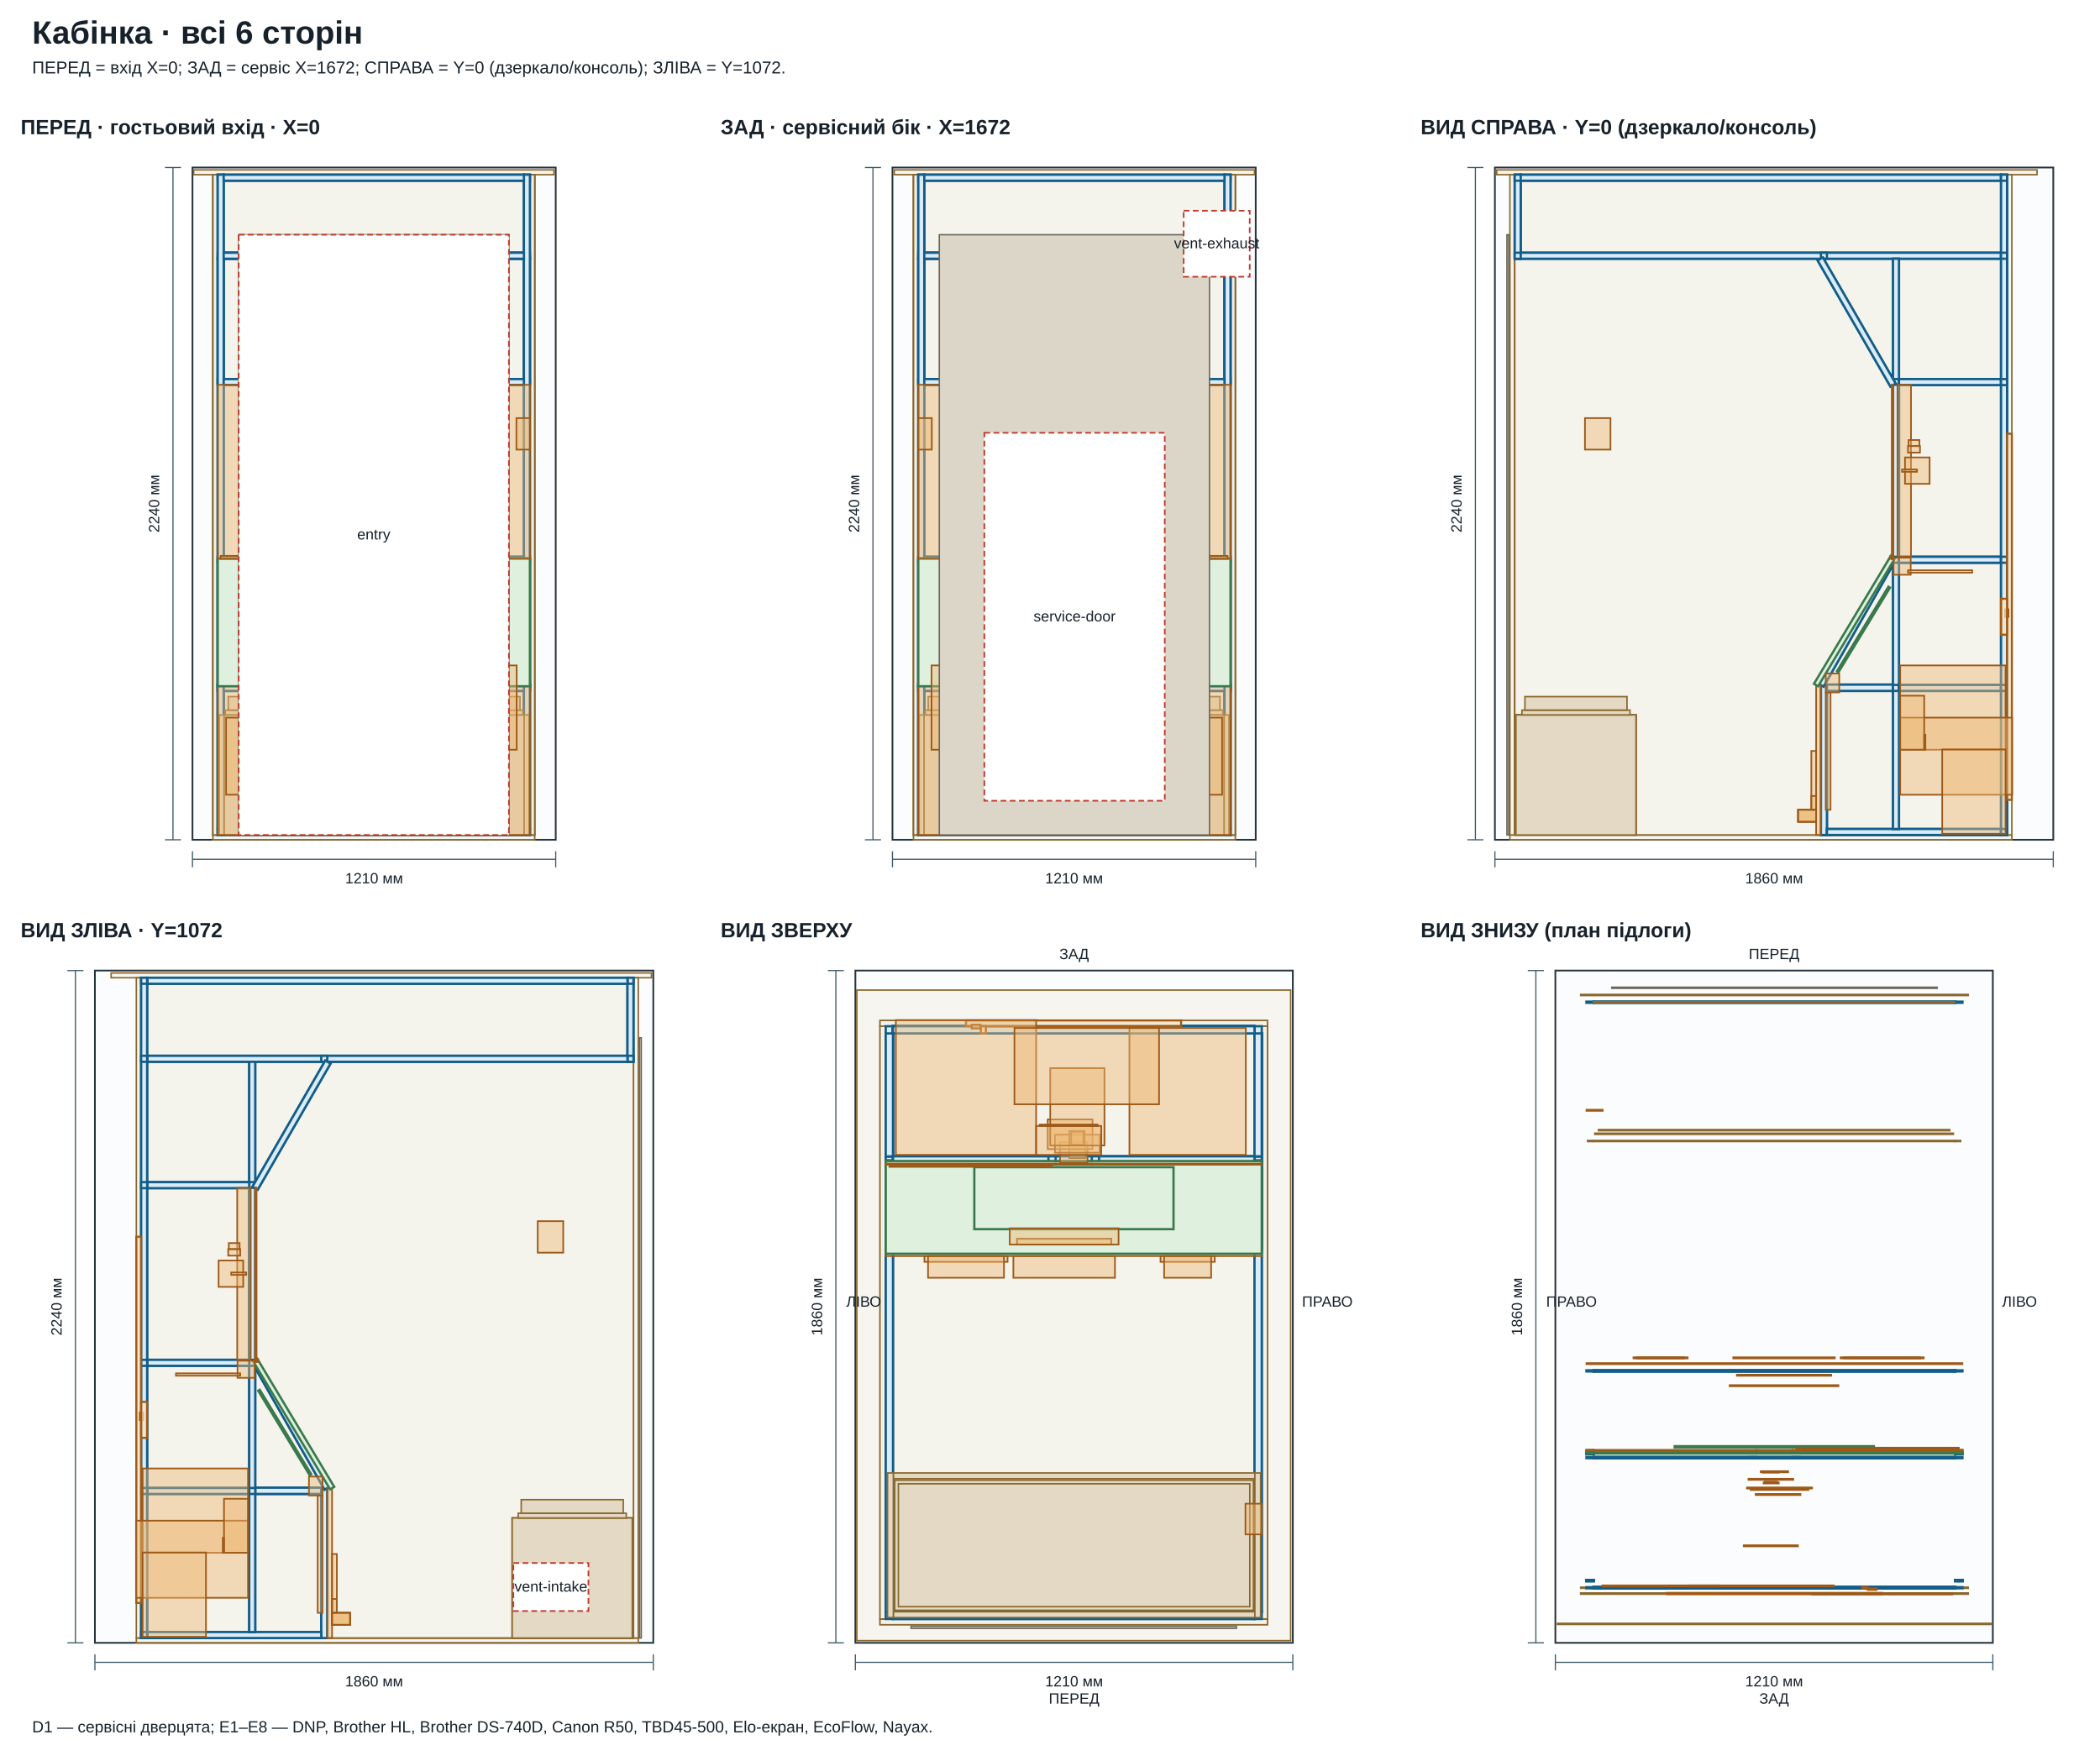
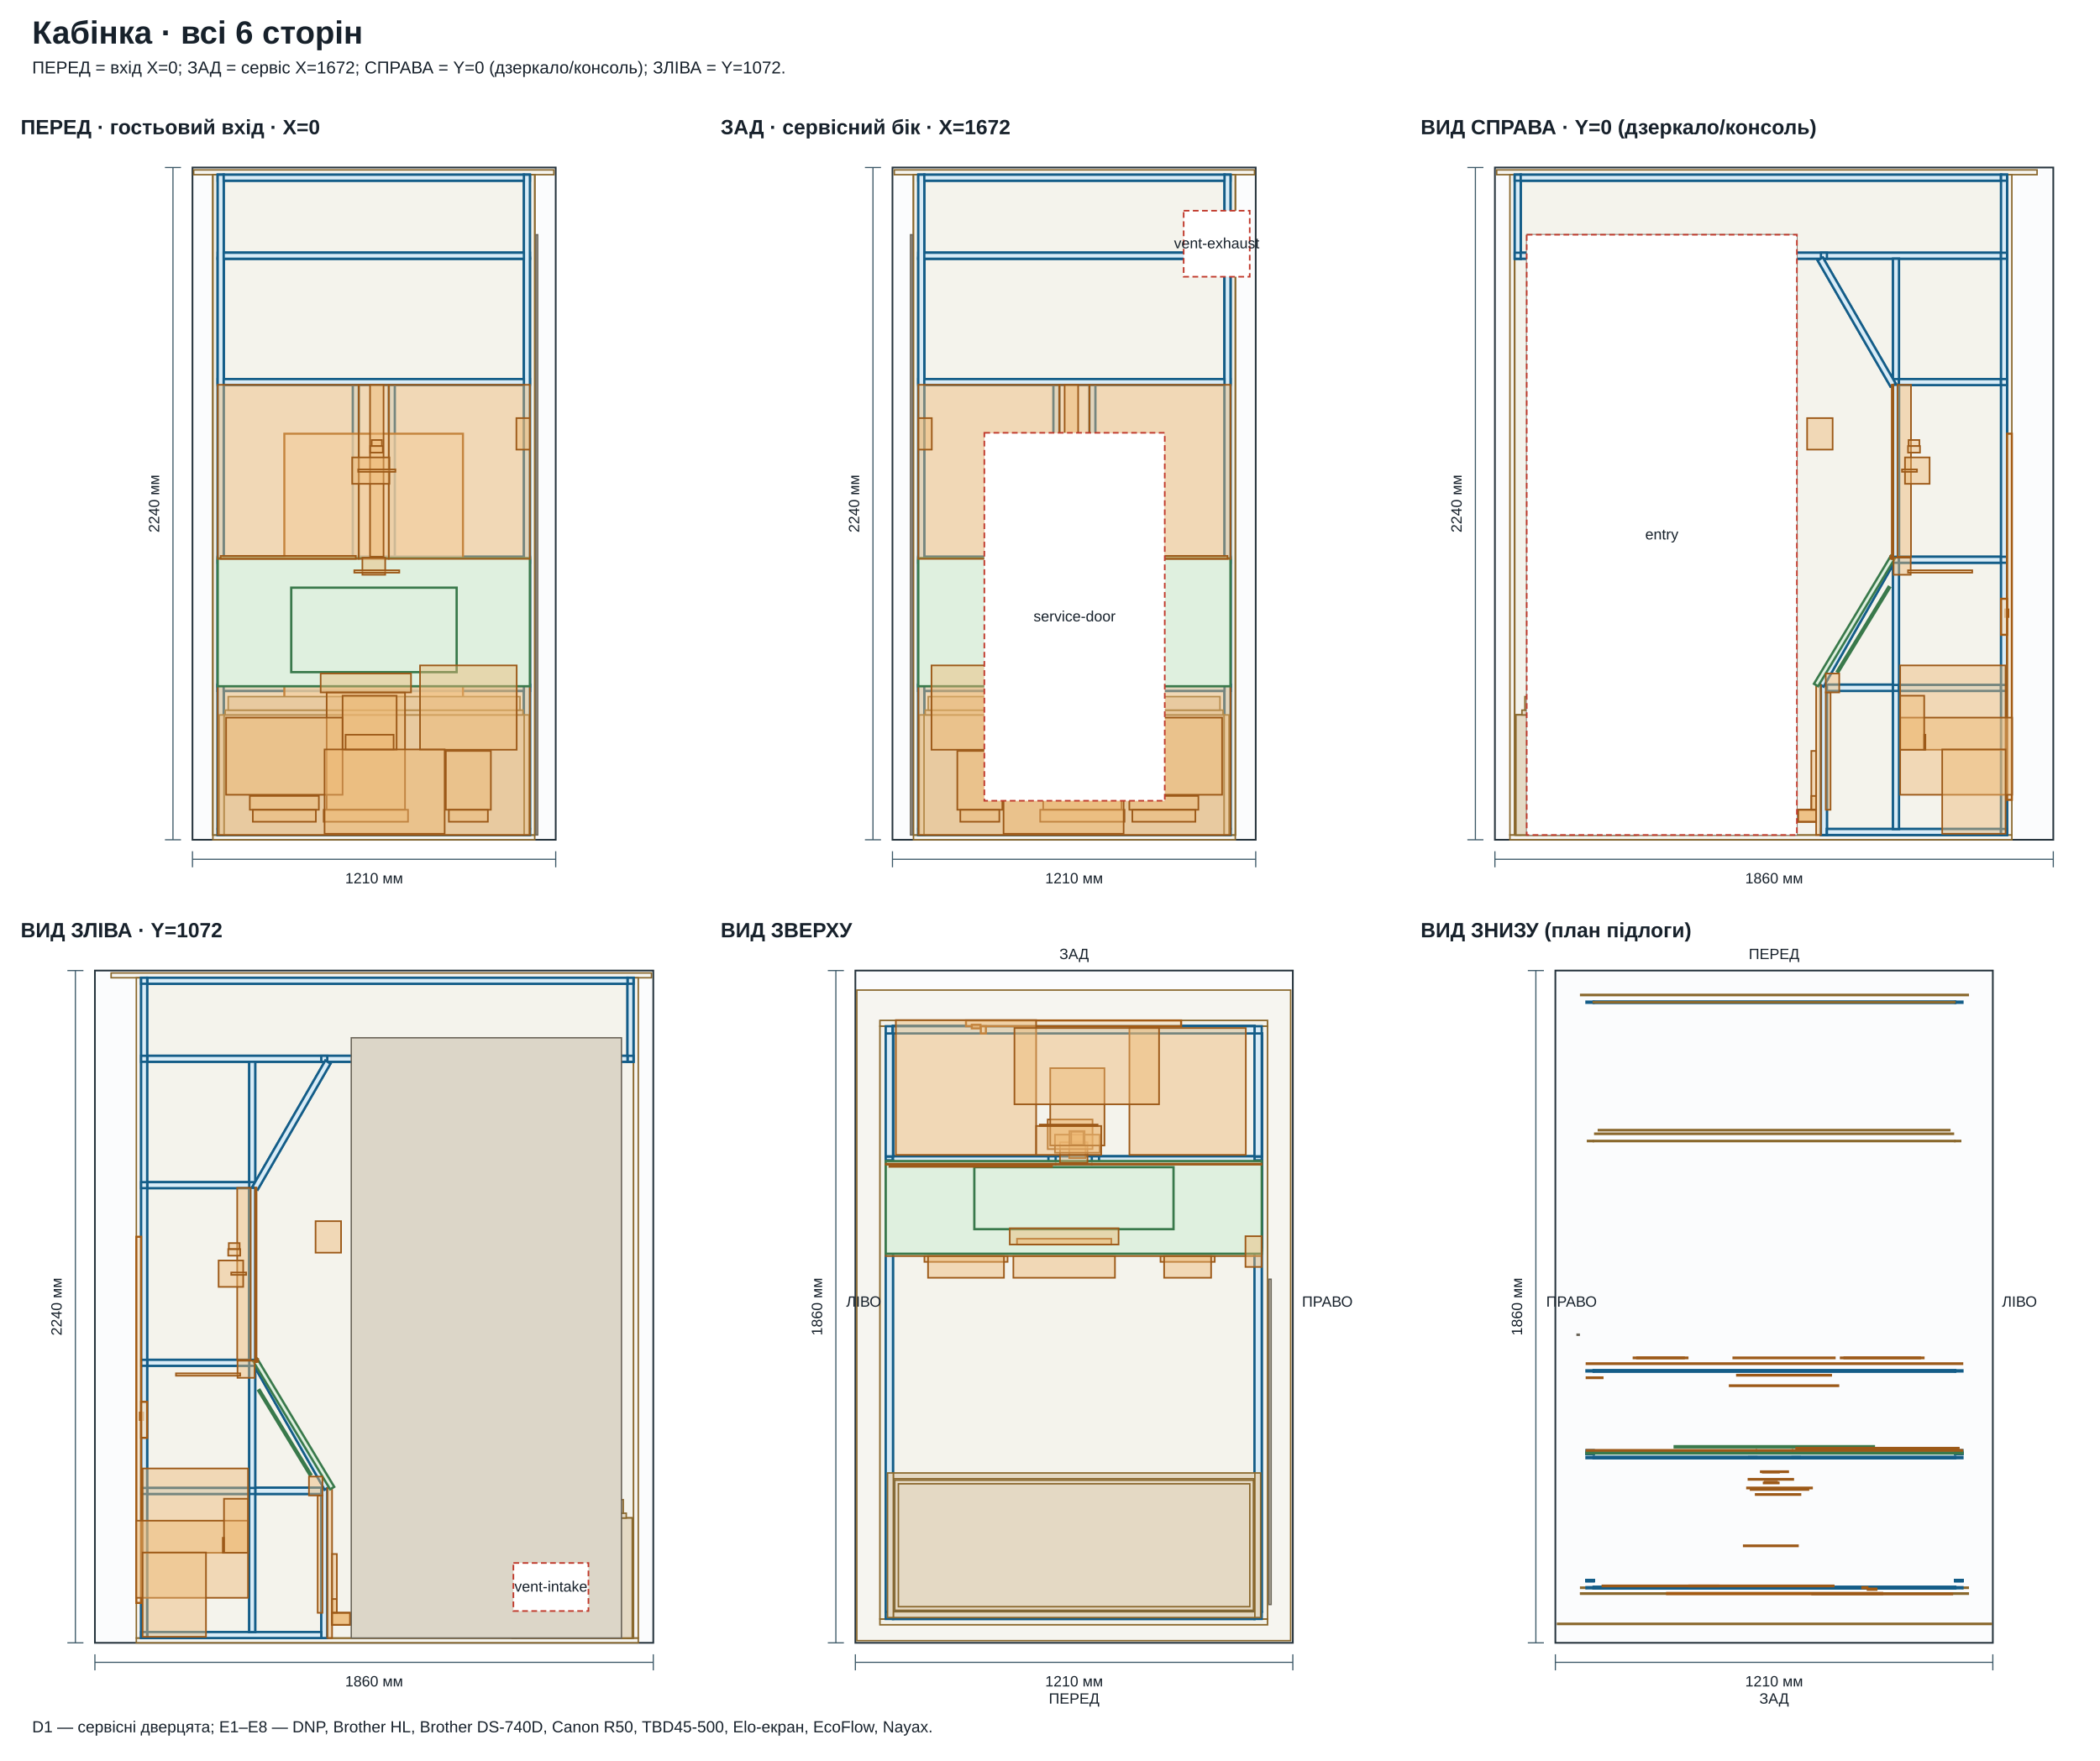
<svg xmlns="http://www.w3.org/2000/svg" width="1830" height="1535" viewBox="0 0 1830 1535">
  <style>
text{font-family:Arial,sans-serif;fill:#17212b}.title{font-size:28px;font-weight:700}.sub{font-size:15px}.viewTitle{font-size:18px;font-weight:700}.envelope{fill:#fbfcfd;stroke:#26343d;stroke-width:1.5}.rail{fill:#d9ecf7;stroke:#145d88;stroke-width:2}.wall{fill:#f3f1ea;fill-opacity:.65;stroke:#8a682d;stroke-width:1.3}.door{fill:#f6e2c4;fill-opacity:.7;stroke:#a35a12;stroke-width:1.8}.bench{fill:#e4d9c4;stroke:#8a682d;stroke-width:1.3}.curtain{fill:#dcd6c8;stroke:#6b6559;stroke-width:1.2}.slope{fill:#dff0df;stroke:#39794b;stroke-width:2}.equipment{fill:#efb875;fill-opacity:.45;stroke:#9c5918;stroke-width:1.4}.mark{font-size:10px;font-weight:700}.dim{stroke:#3d5968;stroke-width:1;fill:none}.guide{stroke:#83949d;stroke-width:1;stroke-dasharray:4 4}.dimText{font-size:13px}.note{font-size:14px}.callout{fill:white;stroke:#657984}.joint{fill:#d9ecf7;stroke:#145d88;stroke-width:3}.bracket{fill:#d1a52c;stroke:#71570c;stroke-width:2}
</style>
  <rect width="1830" height="1535" fill="white" />
  <text class="title" x="28" y="38">Кабінка · всі 6 сторін</text>
  <text class="sub" x="28" y="64">ПЕРЕД = вхід X=0; ЗАД = сервіс X=1672; СПРАВА = Y=0 (дзеркало/консоль); ЗЛІВА = Y=1072.</text>
  <g transform="translate(0,90)">
    <g>
      <text class="viewTitle" x="18" y="27">ПЕРЕД · гостьовий вхід · X=0</text>
      <rect class="envelope" x="167.728" y="56" width="316.545" height="586" />
      <rect class="wall" x="185.517" y="637.814" width="280.443" height="4.186" />
      <rect class="wall" x="168.774" y="58.093" width="313.929" height="4.186" />
      <rect class="wall" x="185.517" y="62.279" width="280.443" height="575.536" />
      <rect class="wall" x="185.517" y="62.279" width="280.443" height="575.536" />
      <rect class="wall" x="461.774" y="62.279" width="4.186" height="575.536" />
      <rect class="wall" x="185.517" y="62.279" width="4.186" height="575.536" />
      <rect class="rail" x="456.542" y="62.279" width="5.232" height="73.25" />
      <rect class="rail" x="189.703" y="62.279" width="5.232" height="73.25" />
      <rect class="rail" x="194.935" y="62.279" width="261.607" height="5.232" />
      <rect class="rail" x="194.935" y="130.296" width="261.607" height="5.232" />
      <rect class="rail" x="189.703" y="62.279" width="5.232" height="5.232" />
      <rect class="rail" x="456.542" y="62.279" width="5.232" height="5.232" />
      <rect class="rail" x="456.542" y="130.296" width="5.232" height="5.232" />
      <rect class="rail" x="189.703" y="130.296" width="5.232" height="5.232" />
      <rect class="rail" x="194.935" y="632.582" width="261.607" height="5.232" />
      <rect class="rail" x="194.935" y="507.011" width="261.607" height="5.232" />
      <rect class="rail" x="194.935" y="130.296" width="261.607" height="5.232" />
      <rect class="rail" x="456.542" y="507.011" width="5.232" height="130.804" />
      <rect class="rail" x="189.703" y="507.011" width="5.232" height="130.804" />
      <rect class="rail" x="189.703" y="398.182" width="5.232" height="110.267" />
      <rect class="rail" x="456.542" y="398.182" width="5.232" height="110.267" />
      <rect class="rail" x="456.542" y="632.582" width="5.232" height="5.232" />
      <rect class="rail" x="189.703" y="632.582" width="5.232" height="5.232" />
      <rect class="rail" x="456.542" y="506.749" width="5.232" height="5.494" />
      <rect class="rail" x="189.703" y="506.749" width="5.232" height="5.494" />
      <rect class="rail" x="456.542" y="135.529" width="5.232" height="497.054" />
      <rect class="rail" x="189.703" y="135.529" width="5.232" height="497.054" />
      <rect class="rail" x="194.935" y="507.011" width="261.607" height="5.232" />
      <rect class="rail" x="194.935" y="395.304" width="261.607" height="5.232" />
      <rect class="rail" x="194.935" y="240.433" width="261.607" height="5.232" />
      <rect class="rail" x="338.819" y="245.404" width="5.232" height="149.901" />
      <rect class="rail" x="307.426" y="245.404" width="5.232" height="149.901" />
      <rect class="rail" x="189.703" y="134.482" width="5.232" height="109.875" />
      <rect class="rail" x="456.542" y="134.482" width="5.232" height="109.875" />
      <rect class="rail" x="456.542" y="507.011" width="5.232" height="5.232" />
      <rect class="rail" x="189.703" y="507.011" width="5.232" height="5.232" />
      <rect class="rail" x="456.542" y="395.304" width="5.232" height="5.232" />
      <rect class="rail" x="189.703" y="395.304" width="5.232" height="5.232" />
      <rect class="rail" x="456.542" y="240.433" width="5.232" height="5.232" />
      <rect class="rail" x="189.703" y="240.433" width="5.232" height="5.232" />
      <rect class="rail" x="456.542" y="62.279" width="5.232" height="575.536" />
      <rect class="rail" x="189.703" y="62.279" width="5.232" height="575.536" />
      <rect class="rail" x="194.935" y="62.279" width="261.607" height="5.232" />
      <rect class="rail" x="194.935" y="632.582" width="261.607" height="5.232" />
      <rect class="rail" x="194.935" y="507.011" width="261.607" height="5.232" />
      <rect class="rail" x="194.935" y="395.304" width="261.607" height="5.232" />
      <rect class="rail" x="194.935" y="240.433" width="261.607" height="5.232" />
      <rect class="rail" x="194.935" y="130.296" width="261.607" height="5.232" />
      <rect class="door" x="247.779" y="288.046" width="155.656" height="319.161" />
      <rect class="door" x="251.965" y="441.347" width="6.279" height="6.279" />
      <rect class="door" x="258.505" y="431.929" width="3.663" height="31.393" />
      <rect class="bench" x="195.196" y="533.171" width="261.607" height="104.643" />
      <rect class="bench" x="195.196" y="533.171" width="261.607" height="104.643" />
      <rect class="bench" x="456.804" y="533.171" width="4.186" height="104.643" />
      <rect class="bench" x="191.011" y="533.171" width="4.186" height="104.643" />
      <rect class="bench" x="196.243" y="528.986" width="259.514" height="4.186" />
      <rect class="bench" x="198.859" y="517.213" width="254.282" height="11.772" />
      <rect class="equipment" x="189.703" y="507.011" width="272.071" height="130.804" />
      <rect class="slope" x="189.703" y="396.482" width="272.071" height="111.706" />
      <rect class="slope" x="253.796" y="422.25" width="144.146" height="73.642" />
      <rect class="equipment" x="284.666" y="513.551" width="68.279" height="102.288" />
      <rect class="equipment" x="282.05" y="615.839" width="73.512" height="10.464" />
      <rect class="equipment" x="388.524" y="564.564" width="39.241" height="51.275" />
      <rect class="equipment" x="391.14" y="615.839" width="34.009" height="10.464" />
      <rect class="equipment" x="217.695" y="603.805" width="60.17" height="12.034" />
      <rect class="equipment" x="220.311" y="615.839" width="54.938" height="10.464" />
      <rect class="equipment" x="189.703" y="245.404" width="122.955" height="151.732" />
      <rect class="equipment" x="312.658" y="245.404" width="26.161" height="151.732" />
      <rect class="equipment" x="338.819" y="245.404" width="122.955" height="151.732" />
      <rect class="equipment" x="192.319" y="394.52" width="117.723" height="2.616" />
      <rect class="equipment" x="322.468" y="245.404" width="11.772" height="149.901" />
      <rect class="equipment" x="315.797" y="396.089" width="19.882" height="14.912" />
      <rect class="equipment" x="306.903" y="308.712" width="32.439" height="23.021" />
      <rect class="equipment" x="312.135" y="319.177" width="32.439" height="2.093" />
      <rect class="equipment" x="322.599" y="298.771" width="10.988" height="5.755" />
      <rect class="equipment" x="323.907" y="293.539" width="8.895" height="5.232" />
      <rect class="equipment" x="308.734" y="407.077" width="39.241" height="2.093" />
      <rect class="equipment" x="279.434" y="497.07" width="78.744" height="16.481" />
      <rect class="equipment" x="366.026" y="490.006" width="84.238" height="73.512" />
      <rect class="equipment" x="197.028" y="535.526" width="101.504" height="67.233" />
      <rect class="equipment" x="298.531" y="516.429" width="47.089" height="47.089" />
      <rect class="equipment" x="301.147" y="550.438" width="41.857" height="13.08" />
      <rect class="equipment" x="282.835" y="563.256" width="104.643" height="73.512" />
      <rect class="equipment" x="450.002" y="274.442" width="11.772" height="27.469" />
-       <rect class="curtain" x="208.015" y="114.6" width="235.446" height="523.214" />
-       <rect x="208.015" y="114.6" width="235.446" height="523.214" fill="white" stroke="#c0392b" stroke-width="1.4" stroke-dasharray="5 3" />
-       <text class="dimText" x="325.738" y="380.207" text-anchor="middle" fill="#c0392b" font-size="11">entry</text>
+       <rect class="curtain" x="467.006" y="114.6" width="1.57" height="523.214" />
      <path class="dim" d="M167.728 659H484.272M167.728 652V666M484.272 652V666" />
      <text class="dimText" x="326" y="680" text-anchor="middle">1210 мм</text>
      <path class="dim" d="M150.728 56V642M143.728 56H157.728M143.728 642H157.728" />
      <text class="dimText" x="138.728" y="349" text-anchor="middle" transform="rotate(-90 138.7277 349)">2240 мм</text>
    </g>
    <g>
      <text class="viewTitle" x="628" y="27">ЗАД · сервісний бік · X=1672</text>
      <rect class="envelope" x="777.728" y="56" width="316.545" height="586" />
      <rect class="wall" x="796.04" y="637.814" width="280.443" height="4.186" />
      <rect class="wall" x="779.297" y="58.093" width="313.929" height="4.186" />
      <rect class="wall" x="796.04" y="62.279" width="280.443" height="575.536" />
      <rect class="wall" x="796.04" y="62.279" width="280.443" height="575.536" />
      <rect class="wall" x="796.04" y="62.279" width="4.186" height="575.536" />
      <rect class="wall" x="1072.297" y="62.279" width="4.186" height="575.536" />
      <rect class="rail" x="800.226" y="62.279" width="5.232" height="73.25" />
      <rect class="rail" x="1067.065" y="62.279" width="5.232" height="73.25" />
      <rect class="rail" x="805.458" y="62.279" width="261.607" height="5.232" />
      <rect class="rail" x="805.458" y="130.296" width="261.607" height="5.232" />
      <rect class="rail" x="1067.065" y="62.279" width="5.232" height="5.232" />
      <rect class="rail" x="800.226" y="62.279" width="5.232" height="5.232" />
      <rect class="rail" x="800.226" y="130.296" width="5.232" height="5.232" />
      <rect class="rail" x="1067.065" y="130.296" width="5.232" height="5.232" />
      <rect class="rail" x="805.458" y="632.582" width="261.607" height="5.232" />
      <rect class="rail" x="805.458" y="507.011" width="261.607" height="5.232" />
      <rect class="rail" x="805.458" y="130.296" width="261.607" height="5.232" />
      <rect class="rail" x="800.226" y="507.011" width="5.232" height="130.804" />
      <rect class="rail" x="1067.065" y="507.011" width="5.232" height="130.804" />
      <rect class="rail" x="1067.065" y="398.182" width="5.232" height="110.267" />
      <rect class="rail" x="800.226" y="398.182" width="5.232" height="110.267" />
      <rect class="rail" x="800.226" y="632.582" width="5.232" height="5.232" />
      <rect class="rail" x="1067.065" y="632.582" width="5.232" height="5.232" />
      <rect class="rail" x="800.226" y="506.749" width="5.232" height="5.494" />
      <rect class="rail" x="1067.065" y="506.749" width="5.232" height="5.494" />
      <rect class="rail" x="800.226" y="135.529" width="5.232" height="497.054" />
      <rect class="rail" x="1067.065" y="135.529" width="5.232" height="497.054" />
      <rect class="rail" x="805.458" y="507.011" width="261.607" height="5.232" />
      <rect class="rail" x="805.458" y="395.304" width="261.607" height="5.232" />
      <rect class="rail" x="805.458" y="240.433" width="261.607" height="5.232" />
      <rect class="rail" x="917.949" y="245.404" width="5.232" height="149.901" />
      <rect class="rail" x="949.342" y="245.404" width="5.232" height="149.901" />
      <rect class="rail" x="1067.065" y="134.482" width="5.232" height="109.875" />
      <rect class="rail" x="800.226" y="134.482" width="5.232" height="109.875" />
      <rect class="rail" x="800.226" y="507.011" width="5.232" height="5.232" />
      <rect class="rail" x="1067.065" y="507.011" width="5.232" height="5.232" />
      <rect class="rail" x="800.226" y="395.304" width="5.232" height="5.232" />
      <rect class="rail" x="1067.065" y="395.304" width="5.232" height="5.232" />
      <rect class="rail" x="800.226" y="240.433" width="5.232" height="5.232" />
      <rect class="rail" x="1067.065" y="240.433" width="5.232" height="5.232" />
      <rect class="rail" x="800.226" y="62.279" width="5.232" height="575.536" />
      <rect class="rail" x="1067.065" y="62.279" width="5.232" height="575.536" />
      <rect class="rail" x="805.458" y="62.279" width="261.607" height="5.232" />
      <rect class="rail" x="805.458" y="632.582" width="261.607" height="5.232" />
      <rect class="rail" x="805.458" y="507.011" width="261.607" height="5.232" />
      <rect class="rail" x="805.458" y="395.304" width="261.607" height="5.232" />
      <rect class="rail" x="805.458" y="240.433" width="261.607" height="5.232" />
      <rect class="rail" x="805.458" y="130.296" width="261.607" height="5.232" />
      <rect class="door" x="858.564" y="288.046" width="155.656" height="319.161" />
      <rect class="door" x="1003.756" y="441.347" width="6.279" height="6.279" />
      <rect class="door" x="999.832" y="431.929" width="3.663" height="31.393" />
      <rect class="bench" x="805.196" y="533.171" width="261.607" height="104.643" />
      <rect class="bench" x="805.196" y="533.171" width="261.607" height="104.643" />
      <rect class="bench" x="801.011" y="533.171" width="4.186" height="104.643" />
      <rect class="bench" x="1066.804" y="533.171" width="4.186" height="104.643" />
      <rect class="bench" x="806.243" y="528.986" width="259.514" height="4.186" />
      <rect class="bench" x="808.859" y="517.213" width="254.282" height="11.772" />
      <rect class="equipment" x="800.226" y="507.011" width="272.071" height="130.804" />
      <rect class="slope" x="800.226" y="396.482" width="272.071" height="111.706" />
      <rect class="slope" x="864.058" y="422.25" width="144.146" height="73.642" />
      <rect class="equipment" x="909.054" y="513.551" width="68.279" height="102.288" />
      <rect class="equipment" x="906.438" y="615.839" width="73.512" height="10.464" />
      <rect class="equipment" x="834.235" y="564.564" width="39.241" height="51.275" />
      <rect class="equipment" x="836.851" y="615.839" width="34.009" height="10.464" />
      <rect class="equipment" x="984.136" y="603.805" width="60.17" height="12.034" />
      <rect class="equipment" x="986.752" y="615.839" width="54.938" height="10.464" />
      <rect class="equipment" x="949.342" y="245.404" width="122.955" height="151.732" />
      <rect class="equipment" x="923.181" y="245.404" width="26.161" height="151.732" />
      <rect class="equipment" x="800.226" y="245.404" width="122.955" height="151.732" />
      <rect class="equipment" x="951.958" y="394.52" width="117.723" height="2.616" />
      <rect class="equipment" x="927.759" y="245.404" width="11.772" height="149.901" />
      <rect class="equipment" x="926.321" y="396.089" width="19.882" height="14.912" />
      <rect class="equipment" x="922.658" y="308.712" width="32.439" height="23.021" />
      <rect class="equipment" x="917.426" y="319.177" width="32.439" height="2.093" />
      <rect class="equipment" x="928.413" y="298.771" width="10.987" height="5.755" />
      <rect class="equipment" x="929.198" y="293.539" width="8.895" height="5.232" />
      <rect class="equipment" x="914.025" y="407.077" width="39.241" height="2.093" />
      <rect class="equipment" x="903.822" y="497.07" width="78.744" height="16.481" />
      <rect class="equipment" x="811.737" y="490.006" width="84.238" height="73.512" />
      <rect class="equipment" x="963.469" y="535.526" width="101.504" height="67.233" />
      <rect class="equipment" x="916.379" y="516.429" width="47.089" height="47.089" />
      <rect class="equipment" x="918.996" y="550.438" width="41.857" height="13.08" />
      <rect class="equipment" x="874.522" y="563.256" width="104.643" height="73.512" />
      <rect class="equipment" x="800.226" y="274.442" width="11.772" height="27.469" />
-       <rect class="curtain" x="818.538" y="114.6" width="235.446" height="523.214" />
+       <rect class="curtain" x="793.424" y="114.6" width="1.57" height="523.214" />
      <rect x="857.779" y="287.261" width="157.226" height="320.73" fill="white" stroke="#c0392b" stroke-width="1.4" stroke-dasharray="5 3" />
      <text class="dimText" x="936.392" y="451.626" text-anchor="middle" fill="#c0392b" font-size="11">service-door</text>
      <rect x="1031.487" y="93.671" width="57.554" height="57.554" fill="white" stroke="#c0392b" stroke-width="1.4" stroke-dasharray="5 3" />
      <text class="dimText" x="1060.263" y="126.448" text-anchor="middle" fill="#c0392b" font-size="11">vent-exhaust</text>
      <path class="dim" d="M777.728 659H1094.272M777.728 652V666M1094.272 652V666" />
      <text class="dimText" x="936" y="680" text-anchor="middle">1210 мм</text>
      <path class="dim" d="M760.728 56V642M753.728 56H767.728M753.728 642H767.728" />
      <text class="dimText" x="748.728" y="349" text-anchor="middle" transform="rotate(-90 748.7277 349)">2240 мм</text>
    </g>
    <g>
      <text class="viewTitle" x="1238" y="27">ВИД СПРАВА · Y=0 (дзеркало/консоль)</text>
      <rect class="envelope" x="1302.705" y="56" width="486.589" height="586" />
      <rect class="wall" x="1315.786" y="637.814" width="437.407" height="4.186" />
      <rect class="wall" x="1304.275" y="58.093" width="470.893" height="4.186" />
      <rect class="wall" x="1749.007" y="62.279" width="4.186" height="575.536" />
      <rect class="wall" x="1315.786" y="62.279" width="4.186" height="575.536" />
      <rect class="wall" x="1319.971" y="62.279" width="429.036" height="575.536" />
      <rect class="wall" x="1319.971" y="62.279" width="429.036" height="575.536" />
      <rect class="rail" x="1319.971" y="62.279" width="5.232" height="73.25" />
      <rect class="rail" x="1319.971" y="62.279" width="5.232" height="73.25" />
      <rect class="rail" x="1319.971" y="62.279" width="5.232" height="5.232" />
      <rect class="rail" x="1319.971" y="130.296" width="5.232" height="5.232" />
      <rect class="rail" x="1325.204" y="62.279" width="418.571" height="5.232" />
      <rect class="rail" x="1325.204" y="62.279" width="418.571" height="5.232" />
      <rect class="rail" x="1325.204" y="130.296" width="418.571" height="5.232" />
      <rect class="rail" x="1325.204" y="130.296" width="418.571" height="5.232" />
      <rect class="rail" x="1586.811" y="632.582" width="5.232" height="5.232" />
      <rect class="rail" x="1586.811" y="507.011" width="5.232" height="5.232" />
      <rect class="rail" x="1586.811" y="130.296" width="5.232" height="5.232" />
      <rect class="rail" x="1586.811" y="507.011" width="5.232" height="130.804" />
      <rect class="rail" x="1586.811" y="507.011" width="5.232" height="130.804" />
      <polygon class="rail" points="1589.165,508.45 1651.951,398.182 1647.404,395.593 1584.618,505.861" />
      <polygon class="rail" points="1589.165,508.45 1651.951,398.182 1647.404,395.593 1584.618,505.861" />
      <rect class="rail" x="1592.043" y="632.582" width="151.732" height="5.232" />
      <rect class="rail" x="1592.043" y="632.582" width="151.732" height="5.232" />
      <rect class="rail" x="1592.043" y="506.749" width="57.815" height="5.494" />
      <rect class="rail" x="1592.043" y="506.749" width="57.815" height="5.494" />
      <rect class="rail" x="1649.596" y="135.529" width="5.232" height="497.054" />
      <rect class="rail" x="1649.596" y="135.529" width="5.232" height="497.054" />
      <rect class="rail" x="1649.596" y="507.011" width="5.232" height="5.232" />
      <rect class="rail" x="1649.596" y="395.304" width="5.232" height="5.232" />
      <rect class="rail" x="1649.596" y="240.433" width="5.232" height="5.232" />
      <rect class="rail" x="1649.596" y="245.404" width="5.232" height="149.901" />
      <rect class="rail" x="1649.596" y="245.404" width="5.232" height="149.901" />
      <polygon class="rail" points="1651.951,244.357 1588.511,134.482 1583.98,137.098 1647.42,246.973" />
      <polygon class="rail" points="1651.951,244.357 1588.511,134.482 1583.98,137.098 1647.42,246.973" />
      <rect class="rail" x="1654.829" y="507.011" width="88.946" height="5.232" />
      <rect class="rail" x="1654.829" y="507.011" width="88.946" height="5.232" />
      <rect class="rail" x="1654.829" y="395.304" width="88.946" height="5.232" />
      <rect class="rail" x="1654.829" y="395.304" width="88.946" height="5.232" />
      <rect class="rail" x="1654.829" y="240.433" width="88.946" height="5.232" />
      <rect class="rail" x="1654.829" y="240.433" width="88.946" height="5.232" />
      <rect class="rail" x="1743.775" y="62.279" width="5.232" height="575.536" />
      <rect class="rail" x="1743.775" y="62.279" width="5.232" height="575.536" />
      <rect class="rail" x="1743.775" y="62.279" width="5.232" height="5.232" />
      <rect class="rail" x="1743.775" y="632.582" width="5.232" height="5.232" />
      <rect class="rail" x="1743.775" y="507.011" width="5.232" height="5.232" />
      <rect class="rail" x="1743.775" y="395.304" width="5.232" height="5.232" />
      <rect class="rail" x="1743.775" y="240.433" width="5.232" height="5.232" />
      <rect class="rail" x="1743.775" y="130.296" width="5.232" height="5.232" />
      <rect class="door" x="1749.007" y="288.046" width="4.186" height="319.161" />
      <rect class="door" x="1747.438" y="441.347" width="2.616" height="6.279" />
      <rect class="door" x="1743.775" y="431.929" width="5.232" height="31.393" />
      <rect class="bench" x="1421.475" y="533.171" width="4.186" height="104.643" />
      <rect class="bench" x="1321.018" y="533.171" width="4.186" height="104.643" />
      <rect class="bench" x="1321.018" y="533.171" width="104.643" height="104.643" />
      <rect class="bench" x="1321.018" y="533.171" width="104.643" height="104.643" />
      <rect class="bench" x="1326.25" y="528.986" width="94.179" height="4.186" />
      <rect class="bench" x="1328.866" y="517.213" width="88.946" height="11.772" />
      <rect class="equipment" x="1582.625" y="507.011" width="4.186" height="130.804" />
      <polygon class="slope" points="1584.325,508.188 1651.428,396.482 1647.84,394.326 1580.737,506.033" />
      <polygon class="slope" points="1602.115,495.892 1646.98,422.25 1645.64,421.433 1600.774,495.076" />
      <rect class="equipment" x="1590.996" y="513.551" width="4.186" height="102.288" />
      <rect class="equipment" x="1566.929" y="615.839" width="15.696" height="10.464" />
      <rect class="equipment" x="1578.439" y="564.564" width="4.186" height="51.275" />
      <rect class="equipment" x="1566.929" y="615.839" width="15.696" height="10.464" />
      <rect class="equipment" x="1578.439" y="603.805" width="4.186" height="12.034" />
      <rect class="equipment" x="1566.929" y="615.839" width="15.696" height="10.464" />
      <rect class="equipment" x="1648.812" y="245.404" width="1" height="151.732" />
      <rect class="equipment" x="1648.812" y="245.404" width="1" height="151.732" />
      <rect class="equipment" x="1648.812" y="245.404" width="1" height="151.732" />
      <rect class="equipment" x="1647.242" y="394.52" width="1" height="2.616" />
      <rect class="equipment" x="1653.521" y="245.404" width="11.772" height="149.901" />
      <rect class="equipment" x="1650.12" y="396.089" width="14.912" height="14.912" />
      <rect class="equipment" x="1660.061" y="308.712" width="21.452" height="23.021" />
      <rect class="equipment" x="1657.445" y="319.177" width="13.08" height="2.093" />
      <rect class="equipment" x="1662.677" y="298.771" width="10.464" height="5.755" />
      <rect class="equipment" x="1663.2" y="293.539" width="9.418" height="5.232" />
      <rect class="equipment" x="1662.677" y="407.077" width="55.984" height="2.093" />
      <rect class="equipment" x="1590.996" y="497.07" width="11.772" height="16.481" />
      <rect class="equipment" x="1655.875" y="490.006" width="91.824" height="73.512" />
      <rect class="equipment" x="1655.875" y="535.526" width="97.579" height="67.233" />
      <rect class="equipment" x="1655.875" y="516.429" width="20.929" height="47.089" />
      <rect class="equipment" x="1676.804" y="550.438" width="1.046" height="13.08" />
      <rect class="equipment" x="1692.5" y="563.256" width="55.199" height="73.512" />
-       <rect class="equipment" x="1381.188" y="274.442" width="22.237" height="27.469" />
-       <rect class="curtain" x="1313.17" y="114.6" width="1.57" height="523.214" />
+       <rect class="equipment" x="1574.777" y="274.442" width="22.237" height="27.469" />
+       <rect class="curtain" x="1330.436" y="114.6" width="235.446" height="523.214" />
+       <rect x="1330.436" y="114.6" width="235.446" height="523.214" fill="white" stroke="#c0392b" stroke-width="1.4" stroke-dasharray="5 3" />
+       <text class="dimText" x="1448.159" y="380.207" text-anchor="middle" fill="#c0392b" font-size="11">entry</text>
      <path class="dim" d="M1302.705 659H1789.295M1302.705 652V666M1789.295 652V666" />
      <text class="dimText" x="1546" y="680" text-anchor="middle">1860 мм</text>
      <path class="dim" d="M1285.705 56V642M1278.705 56H1292.705M1278.705 642H1292.705" />
      <text class="dimText" x="1273.705" y="349" text-anchor="middle" transform="rotate(-90 1273.705 349)">2240 мм</text>
    </g>
    <g>
      <text class="viewTitle" x="18" y="727">ВИД ЗЛІВА · Y=1072</text>
      <rect class="envelope" x="82.705" y="756" width="486.589" height="586" />
      <rect class="wall" x="118.807" y="1337.814" width="437.407" height="4.186" />
      <rect class="wall" x="96.832" y="758.093" width="470.893" height="4.186" />
      <rect class="wall" x="118.807" y="762.279" width="4.186" height="575.536" />
      <rect class="wall" x="552.029" y="762.279" width="4.186" height="575.536" />
      <rect class="wall" x="122.993" y="762.279" width="429.036" height="575.536" />
      <rect class="wall" x="122.993" y="762.279" width="429.036" height="575.536" />
      <rect class="rail" x="546.796" y="762.279" width="5.232" height="73.25" />
      <rect class="rail" x="546.796" y="762.279" width="5.232" height="73.25" />
      <rect class="rail" x="546.796" y="762.279" width="5.232" height="5.232" />
      <rect class="rail" x="546.796" y="830.296" width="5.232" height="5.232" />
      <rect class="rail" x="128.225" y="762.279" width="418.571" height="5.232" />
      <rect class="rail" x="128.225" y="762.279" width="418.571" height="5.232" />
      <rect class="rail" x="128.225" y="830.296" width="418.571" height="5.232" />
      <rect class="rail" x="128.225" y="830.296" width="418.571" height="5.232" />
      <rect class="rail" x="279.957" y="1332.582" width="5.232" height="5.232" />
      <rect class="rail" x="279.957" y="1207.011" width="5.232" height="5.232" />
      <rect class="rail" x="279.957" y="830.296" width="5.232" height="5.232" />
      <rect class="rail" x="279.957" y="1207.011" width="5.232" height="130.804" />
      <rect class="rail" x="279.957" y="1207.011" width="5.232" height="130.804" />
      <polygon class="rail" points="282.835,1208.45 220.049,1098.182 224.596,1095.593 287.382,1205.861" />
      <polygon class="rail" points="282.835,1208.45 220.049,1098.182 224.596,1095.593 287.382,1205.861" />
      <rect class="rail" x="128.225" y="1332.582" width="151.732" height="5.232" />
      <rect class="rail" x="128.225" y="1332.582" width="151.732" height="5.232" />
      <rect class="rail" x="222.142" y="1206.749" width="57.815" height="5.494" />
      <rect class="rail" x="222.142" y="1206.749" width="57.815" height="5.494" />
      <rect class="rail" x="217.171" y="835.529" width="5.232" height="497.054" />
      <rect class="rail" x="217.171" y="835.529" width="5.232" height="497.054" />
      <rect class="rail" x="217.171" y="1207.011" width="5.232" height="5.232" />
      <rect class="rail" x="217.171" y="1095.304" width="5.232" height="5.232" />
      <rect class="rail" x="217.171" y="940.433" width="5.232" height="5.232" />
      <rect class="rail" x="217.171" y="945.404" width="5.232" height="149.901" />
      <rect class="rail" x="217.171" y="945.404" width="5.232" height="149.901" />
      <polygon class="rail" points="220.049,944.357 283.489,834.482 288.02,837.098 224.58,946.973" />
      <polygon class="rail" points="220.049,944.357 283.489,834.482 288.02,837.098 224.58,946.973" />
      <rect class="rail" x="128.225" y="1207.011" width="88.946" height="5.232" />
      <rect class="rail" x="128.225" y="1207.011" width="88.946" height="5.232" />
      <rect class="rail" x="128.225" y="1095.304" width="88.946" height="5.232" />
      <rect class="rail" x="128.225" y="1095.304" width="88.946" height="5.232" />
      <rect class="rail" x="128.225" y="940.433" width="88.946" height="5.232" />
      <rect class="rail" x="128.225" y="940.433" width="88.946" height="5.232" />
      <rect class="rail" x="122.993" y="762.279" width="5.232" height="575.536" />
      <rect class="rail" x="122.993" y="762.279" width="5.232" height="575.536" />
      <rect class="rail" x="122.993" y="762.279" width="5.232" height="5.232" />
      <rect class="rail" x="122.993" y="1332.582" width="5.232" height="5.232" />
      <rect class="rail" x="122.993" y="1207.011" width="5.232" height="5.232" />
      <rect class="rail" x="122.993" y="1095.304" width="5.232" height="5.232" />
      <rect class="rail" x="122.993" y="940.433" width="5.232" height="5.232" />
      <rect class="rail" x="122.993" y="830.296" width="5.232" height="5.232" />
      <rect class="door" x="118.807" y="988.046" width="4.186" height="319.161" />
      <rect class="door" x="121.946" y="1141.347" width="2.616" height="6.279" />
      <rect class="door" x="122.993" y="1131.929" width="5.232" height="31.393" />
      <rect class="bench" x="446.339" y="1233.171" width="4.186" height="104.643" />
      <rect class="bench" x="546.796" y="1233.171" width="4.186" height="104.643" />
      <rect class="bench" x="446.339" y="1233.171" width="104.643" height="104.643" />
      <rect class="bench" x="446.339" y="1233.171" width="104.643" height="104.643" />
      <rect class="bench" x="451.571" y="1228.986" width="94.179" height="4.186" />
      <rect class="bench" x="454.188" y="1217.213" width="88.946" height="11.772" />
      <rect class="equipment" x="285.189" y="1207.011" width="4.186" height="130.804" />
      <polygon class="slope" points="287.675,1208.188 220.572,1096.482 224.16,1094.326 291.263,1206.033" />
      <polygon class="slope" points="269.885,1195.892 225.02,1122.25 226.36,1121.433 271.226,1195.076" />
      <rect class="equipment" x="276.818" y="1213.551" width="4.186" height="102.288" />
      <rect class="equipment" x="289.375" y="1315.839" width="15.696" height="10.464" />
      <rect class="equipment" x="289.375" y="1264.564" width="4.186" height="51.275" />
      <rect class="equipment" x="289.375" y="1315.839" width="15.696" height="10.464" />
      <rect class="equipment" x="289.375" y="1303.805" width="4.186" height="12.034" />
      <rect class="equipment" x="289.375" y="1315.839" width="15.696" height="10.464" />
      <rect class="equipment" x="222.404" y="945.404" width="1" height="151.732" />
      <rect class="equipment" x="222.404" y="945.404" width="1" height="151.732" />
      <rect class="equipment" x="222.404" y="945.404" width="1" height="151.732" />
      <rect class="equipment" x="223.973" y="1094.52" width="1" height="2.616" />
      <rect class="equipment" x="206.707" y="945.404" width="11.772" height="149.901" />
      <rect class="equipment" x="206.969" y="1096.089" width="14.912" height="14.912" />
      <rect class="equipment" x="190.488" y="1008.712" width="21.452" height="23.021" />
      <rect class="equipment" x="201.475" y="1019.177" width="13.08" height="2.093" />
      <rect class="equipment" x="198.859" y="998.771" width="10.464" height="5.755" />
      <rect class="equipment" x="199.382" y="993.539" width="9.418" height="5.232" />
      <rect class="equipment" x="153.339" y="1107.077" width="55.984" height="2.093" />
      <rect class="equipment" x="269.231" y="1197.07" width="11.772" height="16.481" />
      <rect class="equipment" x="124.301" y="1190.006" width="91.824" height="73.512" />
      <rect class="equipment" x="118.546" y="1235.526" width="97.579" height="67.233" />
      <rect class="equipment" x="195.196" y="1216.429" width="20.929" height="47.089" />
      <rect class="equipment" x="194.15" y="1250.438" width="1.046" height="13.08" />
      <rect class="equipment" x="124.301" y="1263.256" width="55.199" height="73.512" />
-       <rect class="equipment" x="468.576" y="974.442" width="22.237" height="27.469" />
-       <rect class="curtain" x="557.261" y="814.6" width="1.57" height="523.214" />
+       <rect class="equipment" x="274.987" y="974.442" width="22.237" height="27.469" />
+       <rect class="curtain" x="306.118" y="814.6" width="235.446" height="523.214" />
      <rect x="447.386" y="1272.412" width="65.402" height="41.857" fill="white" stroke="#c0392b" stroke-width="1.4" stroke-dasharray="5 3" />
      <text class="dimText" x="480.087" y="1297.341" text-anchor="middle" fill="#c0392b" font-size="11">vent-intake</text>
      <path class="dim" d="M82.705 1359H569.295M82.705 1352V1366M569.295 1352V1366" />
      <text class="dimText" x="326" y="1380" text-anchor="middle">1860 мм</text>
      <path class="dim" d="M65.705 756V1342M58.705 756H72.705M58.705 1342H72.705" />
      <text class="dimText" x="53.705" y="1049" text-anchor="middle" transform="rotate(-90 53.70536 1049)">2240 мм</text>
    </g>
    <g>
      <text class="viewTitle" x="628" y="727">ВИД ЗВЕРХУ</text>
      <rect class="envelope" x="745.392" y="756" width="381.215" height="586" />
      <rect class="wall" x="766.816" y="799.477" width="337.738" height="526.77" />
      <rect class="wall" x="746.653" y="773.013" width="378.065" height="567.097" />
      <rect class="wall" x="766.816" y="799.477" width="337.738" height="5.041" />
      <rect class="wall" x="766.816" y="1321.206" width="337.738" height="5.041" />
      <rect class="wall" x="1099.513" y="804.518" width="5.041" height="516.688" />
      <rect class="wall" x="766.816" y="804.518" width="5.041" height="516.688" />
      <rect class="rail" x="1093.212" y="1314.905" width="6.301" height="6.301" />
      <rect class="rail" x="771.857" y="1314.905" width="6.301" height="6.301" />
      <rect class="rail" x="778.158" y="1314.905" width="315.054" height="6.301" />
      <rect class="rail" x="778.158" y="1314.905" width="315.054" height="6.301" />
      <rect class="rail" x="771.857" y="810.819" width="6.301" height="504.086" />
      <rect class="rail" x="1093.212" y="810.819" width="6.301" height="504.086" />
      <rect class="rail" x="1093.212" y="810.819" width="6.301" height="504.086" />
      <rect class="rail" x="771.857" y="810.819" width="6.301" height="504.086" />
      <rect class="rail" x="778.158" y="993.551" width="315.054" height="6.301" />
      <rect class="rail" x="778.158" y="993.551" width="315.054" height="6.301" />
      <rect class="rail" x="778.158" y="993.551" width="315.054" height="6.301" />
      <rect class="rail" x="1093.212" y="993.551" width="6.301" height="6.301" />
      <rect class="rail" x="771.857" y="993.551" width="6.301" height="6.301" />
      <rect class="rail" x="771.857" y="921.403" width="6.301" height="75.613" />
      <rect class="rail" x="1093.212" y="921.403" width="6.301" height="75.613" />
      <rect class="rail" x="1093.212" y="810.819" width="6.301" height="182.731" />
      <rect class="rail" x="771.857" y="810.819" width="6.301" height="182.731" />
      <rect class="rail" x="1093.212" y="923.924" width="6.301" height="69.627" />
      <rect class="rail" x="771.857" y="923.924" width="6.301" height="69.627" />
      <rect class="rail" x="1093.212" y="917.938" width="6.301" height="6.301" />
      <rect class="rail" x="771.857" y="917.938" width="6.301" height="6.301" />
      <rect class="rail" x="778.158" y="917.938" width="315.054" height="6.301" />
      <rect class="rail" x="778.158" y="917.938" width="315.054" height="6.301" />
      <rect class="rail" x="778.158" y="917.938" width="315.054" height="6.301" />
      <rect class="rail" x="951.438" y="917.938" width="6.301" height="6.301" />
      <rect class="rail" x="913.631" y="917.938" width="6.301" height="6.301" />
      <rect class="rail" x="771.857" y="921.403" width="6.301" height="76.401" />
      <rect class="rail" x="1093.212" y="921.403" width="6.301" height="76.401" />
      <rect class="rail" x="1093.212" y="810.819" width="6.301" height="107.118" />
      <rect class="rail" x="771.857" y="810.819" width="6.301" height="107.118" />
      <rect class="rail" x="1093.212" y="810.819" width="6.301" height="107.118" />
      <rect class="rail" x="771.857" y="810.819" width="6.301" height="107.118" />
      <rect class="rail" x="1093.212" y="810.819" width="6.301" height="107.118" />
      <rect class="rail" x="771.857" y="810.819" width="6.301" height="107.118" />
      <rect class="rail" x="1093.212" y="804.518" width="6.301" height="6.301" />
      <rect class="rail" x="771.857" y="804.518" width="6.301" height="6.301" />
      <rect class="rail" x="778.158" y="804.518" width="315.054" height="6.301" />
      <rect class="rail" x="778.158" y="804.518" width="315.054" height="6.301" />
      <rect class="rail" x="778.158" y="804.518" width="315.054" height="6.301" />
      <rect class="rail" x="778.158" y="804.518" width="315.054" height="6.301" />
      <rect class="rail" x="778.158" y="804.518" width="315.054" height="6.301" />
      <rect class="rail" x="778.158" y="804.518" width="315.054" height="6.301" />
      <rect class="door" x="841.799" y="799.477" width="187.457" height="5.041" />
      <rect class="door" x="846.84" y="803.258" width="7.561" height="3.151" />
      <rect class="door" x="854.716" y="804.518" width="4.411" height="6.301" />
      <rect class="bench" x="778.473" y="1193.925" width="315.054" height="5.041" />
      <rect class="bench" x="778.473" y="1314.905" width="315.054" height="5.041" />
      <rect class="bench" x="1093.527" y="1193.925" width="5.041" height="126.022" />
      <rect class="bench" x="773.432" y="1193.925" width="5.041" height="126.022" />
      <rect class="bench" x="779.733" y="1200.226" width="312.533" height="113.419" />
      <rect class="bench" x="782.884" y="1203.376" width="306.232" height="107.118" />
      <rect class="equipment" x="771.857" y="999.852" width="327.656" height="5.041" />
      <rect class="slope" x="771.857" y="922.033" width="327.656" height="80.811" />
      <rect class="slope" x="849.045" y="927.389" width="173.595" height="54.032" />
      <rect class="equipment" x="886.222" y="989.77" width="82.229" height="5.041" />
      <rect class="equipment" x="883.071" y="1004.892" width="88.53" height="18.903" />
      <rect class="equipment" x="1011.298" y="1004.892" width="47.258" height="5.041" />
      <rect class="equipment" x="1014.448" y="1004.892" width="40.957" height="18.903" />
      <rect class="equipment" x="805.568" y="1004.892" width="72.462" height="5.041" />
      <rect class="equipment" x="808.718" y="1004.892" width="66.161" height="18.903" />
      <rect class="equipment" x="771.857" y="924.239" width="148.075" height="1" />
      <rect class="equipment" x="919.932" y="924.239" width="31.505" height="1" />
      <rect class="equipment" x="951.438" y="924.239" width="148.075" height="1" />
      <rect class="equipment" x="775.008" y="926.129" width="141.774" height="1" />
      <rect class="equipment" x="931.747" y="905.335" width="14.177" height="14.177" />
      <rect class="equipment" x="923.713" y="905.651" width="23.944" height="17.958" />
      <rect class="equipment" x="913.001" y="885.802" width="39.067" height="25.834" />
      <rect class="equipment" x="919.302" y="899.034" width="39.067" height="15.753" />
      <rect class="equipment" x="931.904" y="895.884" width="13.232" height="12.602" />
      <rect class="equipment" x="933.48" y="896.514" width="10.712" height="11.342" />
      <rect class="equipment" x="915.206" y="841.065" width="47.258" height="67.422" />
      <rect class="equipment" x="879.92" y="980.633" width="94.831" height="14.177" />
      <rect class="equipment" x="984.203" y="806.094" width="101.447" height="110.584" />
      <rect class="equipment" x="780.678" y="799.162" width="122.241" height="117.515" />
      <rect class="equipment" x="902.919" y="891.473" width="56.71" height="25.204" />
      <rect class="equipment" x="906.07" y="890.213" width="50.409" height="1.26" />
      <rect class="equipment" x="884.016" y="806.094" width="126.022" height="66.476" />
-       <rect class="equipment" x="1085.335" y="1220.704" width="14.177" height="26.78" />
-       <rect class="curtain" x="793.911" y="1327.508" width="283.548" height="1.89" />
+       <rect class="equipment" x="1085.335" y="987.565" width="14.177" height="26.78" />
+       <rect class="curtain" x="1105.814" y="1025.056" width="1.89" height="283.548" />
      <path class="dim" d="M745.392 1359H1126.608M745.392 1352V1366M1126.608 1352V1366" />
      <text class="dimText" x="936" y="1380" text-anchor="middle">1210 мм</text>
      <path class="dim" d="M728.392 756V1342M721.392 756H735.392M721.392 1342H735.392" />
      <text class="dimText" x="716.392" y="1049" text-anchor="middle" transform="rotate(-90 716.3925 1049)">1860 мм</text>
      <text class="dimText" x="936" y="746" text-anchor="middle">ЗАД</text>
      <text class="dimText" x="936" y="1395" text-anchor="middle">ПЕРЕД</text>
      <text class="dimText" x="737.392" y="1049">ЛІВО</text>
      <text class="dimText" x="1134.608" y="1049">ПРАВО</text>
    </g>
    <g>
      <text class="viewTitle" x="1238" y="727">ВИД ЗНИЗУ (план підлоги)</text>
      <rect class="envelope" x="1355.392" y="756" width="381.215" height="586" />
      <rect class="wall" x="1377.446" y="1298.523" width="337.738" height="1" />
      <rect class="wall" x="1357.283" y="1324.987" width="378.065" height="1" />
      <rect class="wall" x="1377.446" y="1298.523" width="337.738" height="1" />
      <rect class="wall" x="1377.446" y="776.794" width="337.738" height="1" />
      <rect class="wall" x="1377.446" y="1293.482" width="5.041" height="1" />
      <rect class="wall" x="1710.143" y="1293.482" width="5.041" height="1" />
      <rect class="rail" x="1382.487" y="783.095" width="6.301" height="1" />
      <rect class="rail" x="1703.842" y="783.095" width="6.301" height="1" />
      <rect class="rail" x="1388.788" y="783.095" width="315.054" height="1" />
      <rect class="rail" x="1388.788" y="783.095" width="315.054" height="1" />
      <rect class="rail" x="1703.842" y="1287.181" width="6.301" height="1" />
      <rect class="rail" x="1382.487" y="1287.181" width="6.301" height="1" />
      <rect class="rail" x="1382.487" y="1287.181" width="6.301" height="1" />
      <rect class="rail" x="1703.842" y="1287.181" width="6.301" height="1" />
      <rect class="rail" x="1388.788" y="1104.449" width="315.054" height="1" />
      <rect class="rail" x="1388.788" y="1104.449" width="315.054" height="1" />
      <rect class="rail" x="1388.788" y="1104.449" width="315.054" height="1" />
      <rect class="rail" x="1382.487" y="1104.449" width="6.301" height="1" />
      <rect class="rail" x="1703.842" y="1104.449" width="6.301" height="1" />
      <rect class="rail" x="1703.842" y="1176.597" width="6.301" height="1" />
      <rect class="rail" x="1382.487" y="1176.597" width="6.301" height="1" />
      <rect class="rail" x="1382.487" y="1287.181" width="6.301" height="1" />
      <rect class="rail" x="1703.842" y="1287.181" width="6.301" height="1" />
      <rect class="rail" x="1382.487" y="1174.076" width="6.301" height="1" />
      <rect class="rail" x="1703.842" y="1174.076" width="6.301" height="1" />
      <rect class="rail" x="1382.487" y="1180.062" width="6.301" height="1" />
      <rect class="rail" x="1703.842" y="1180.062" width="6.301" height="1" />
      <rect class="rail" x="1388.788" y="1180.062" width="315.054" height="1" />
      <rect class="rail" x="1388.788" y="1180.062" width="315.054" height="1" />
      <rect class="rail" x="1388.788" y="1180.062" width="315.054" height="1" />
      <rect class="rail" x="1524.261" y="1180.062" width="6.301" height="1" />
      <rect class="rail" x="1562.068" y="1180.062" width="6.301" height="1" />
      <rect class="rail" x="1703.842" y="1176.597" width="6.301" height="1" />
      <rect class="rail" x="1382.487" y="1176.597" width="6.301" height="1" />
      <rect class="rail" x="1382.487" y="1287.181" width="6.301" height="1" />
      <rect class="rail" x="1703.842" y="1287.181" width="6.301" height="1" />
      <rect class="rail" x="1382.487" y="1287.181" width="6.301" height="1" />
      <rect class="rail" x="1703.842" y="1287.181" width="6.301" height="1" />
      <rect class="rail" x="1382.487" y="1287.181" width="6.301" height="1" />
      <rect class="rail" x="1703.842" y="1287.181" width="6.301" height="1" />
      <rect class="rail" x="1382.487" y="1293.482" width="6.301" height="1" />
      <rect class="rail" x="1703.842" y="1293.482" width="6.301" height="1" />
      <rect class="rail" x="1388.788" y="1293.482" width="315.054" height="1" />
      <rect class="rail" x="1388.788" y="1293.482" width="315.054" height="1" />
      <rect class="rail" x="1388.788" y="1293.482" width="315.054" height="1" />
      <rect class="rail" x="1388.788" y="1293.482" width="315.054" height="1" />
      <rect class="rail" x="1388.788" y="1293.482" width="315.054" height="1" />
      <rect class="rail" x="1388.788" y="1293.482" width="315.054" height="1" />
      <rect class="door" x="1452.744" y="1298.523" width="187.457" height="1" />
      <rect class="door" x="1627.599" y="1294.742" width="7.561" height="1" />
      <rect class="door" x="1622.873" y="1293.482" width="4.411" height="1" />
      <rect class="bench" x="1388.473" y="904.075" width="315.054" height="1" />
      <rect class="bench" x="1388.473" y="783.095" width="315.054" height="1" />
      <rect class="bench" x="1383.432" y="904.075" width="5.041" height="1" />
      <rect class="bench" x="1703.527" y="904.075" width="5.041" height="1" />
      <rect class="bench" x="1389.733" y="897.774" width="312.533" height="1" />
      <rect class="bench" x="1392.884" y="894.624" width="306.232" height="1" />
      <rect class="equipment" x="1382.487" y="1098.148" width="327.656" height="1" />
      <rect class="slope" x="1382.487" y="1175.967" width="327.656" height="1" />
      <rect class="slope" x="1459.36" y="1170.611" width="173.595" height="1" />
      <rect class="equipment" x="1513.549" y="1108.23" width="82.229" height="1" />
      <rect class="equipment" x="1510.399" y="1093.108" width="88.53" height="1" />
      <rect class="equipment" x="1423.444" y="1093.108" width="47.258" height="1" />
      <rect class="equipment" x="1426.595" y="1093.108" width="40.957" height="1" />
      <rect class="equipment" x="1603.97" y="1093.108" width="72.462" height="1" />
      <rect class="equipment" x="1607.12" y="1093.108" width="66.161" height="1" />
      <rect class="equipment" x="1562.068" y="1173.761" width="148.075" height="1" />
      <rect class="equipment" x="1530.562" y="1173.761" width="31.505" height="1" />
      <rect class="equipment" x="1382.487" y="1173.761" width="148.075" height="1" />
      <rect class="equipment" x="1565.218" y="1171.871" width="141.774" height="1" />
      <rect class="equipment" x="1536.076" y="1192.665" width="14.177" height="1" />
      <rect class="equipment" x="1534.343" y="1192.349" width="23.944" height="1" />
      <rect class="equipment" x="1529.932" y="1212.198" width="39.067" height="1" />
      <rect class="equipment" x="1523.631" y="1198.966" width="39.067" height="1" />
      <rect class="equipment" x="1536.863" y="1202.116" width="13.232" height="1" />
      <rect class="equipment" x="1537.809" y="1201.486" width="10.712" height="1" />
      <rect class="equipment" x="1519.535" y="1256.935" width="47.258" height="1" />
      <rect class="equipment" x="1507.248" y="1117.367" width="94.831" height="1" />
      <rect class="equipment" x="1396.349" y="1291.906" width="101.447" height="1" />
      <rect class="equipment" x="1579.081" y="1298.838" width="122.241" height="1" />
      <rect class="equipment" x="1522.371" y="1206.527" width="56.71" height="1" />
      <rect class="equipment" x="1525.522" y="1207.787" width="50.409" height="1" />
      <rect class="equipment" x="1471.962" y="1291.906" width="126.022" height="1" />
-       <rect class="equipment" x="1382.487" y="877.296" width="14.177" height="1" />
-       <rect class="curtain" x="1404.541" y="770.492" width="283.548" height="1" />
+       <rect class="equipment" x="1382.487" y="1110.435" width="14.177" height="1" />
+       <rect class="curtain" x="1374.296" y="1072.944" width="1.89" height="1" />
      <path class="dim" d="M1355.392 1359H1736.608M1355.392 1352V1366M1736.608 1352V1366" />
      <text class="dimText" x="1546" y="1380" text-anchor="middle">1210 мм</text>
      <path class="dim" d="M1338.392 756V1342M1331.392 756H1345.392M1331.392 1342H1345.392" />
      <text class="dimText" x="1326.392" y="1049" text-anchor="middle" transform="rotate(-90 1326.392 1049)">1860 мм</text>
      <text class="dimText" x="1546" y="746" text-anchor="middle">ПЕРЕД</text>
      <text class="dimText" x="1546" y="1395" text-anchor="middle">ЗАД</text>
      <text class="dimText" x="1347.392" y="1049">ПРАВО</text>
      <text class="dimText" x="1744.608" y="1049">ЛІВО</text>
    </g>
  </g>
  <text class="note" x="28" y="1510">D1 — сервісні дверцята; E1–E8 — DNP, Brother HL, Brother DS-740D, Canon R50, TBD45-500, Elo-екран, EcoFlow, Nayax.</text>
</svg>
